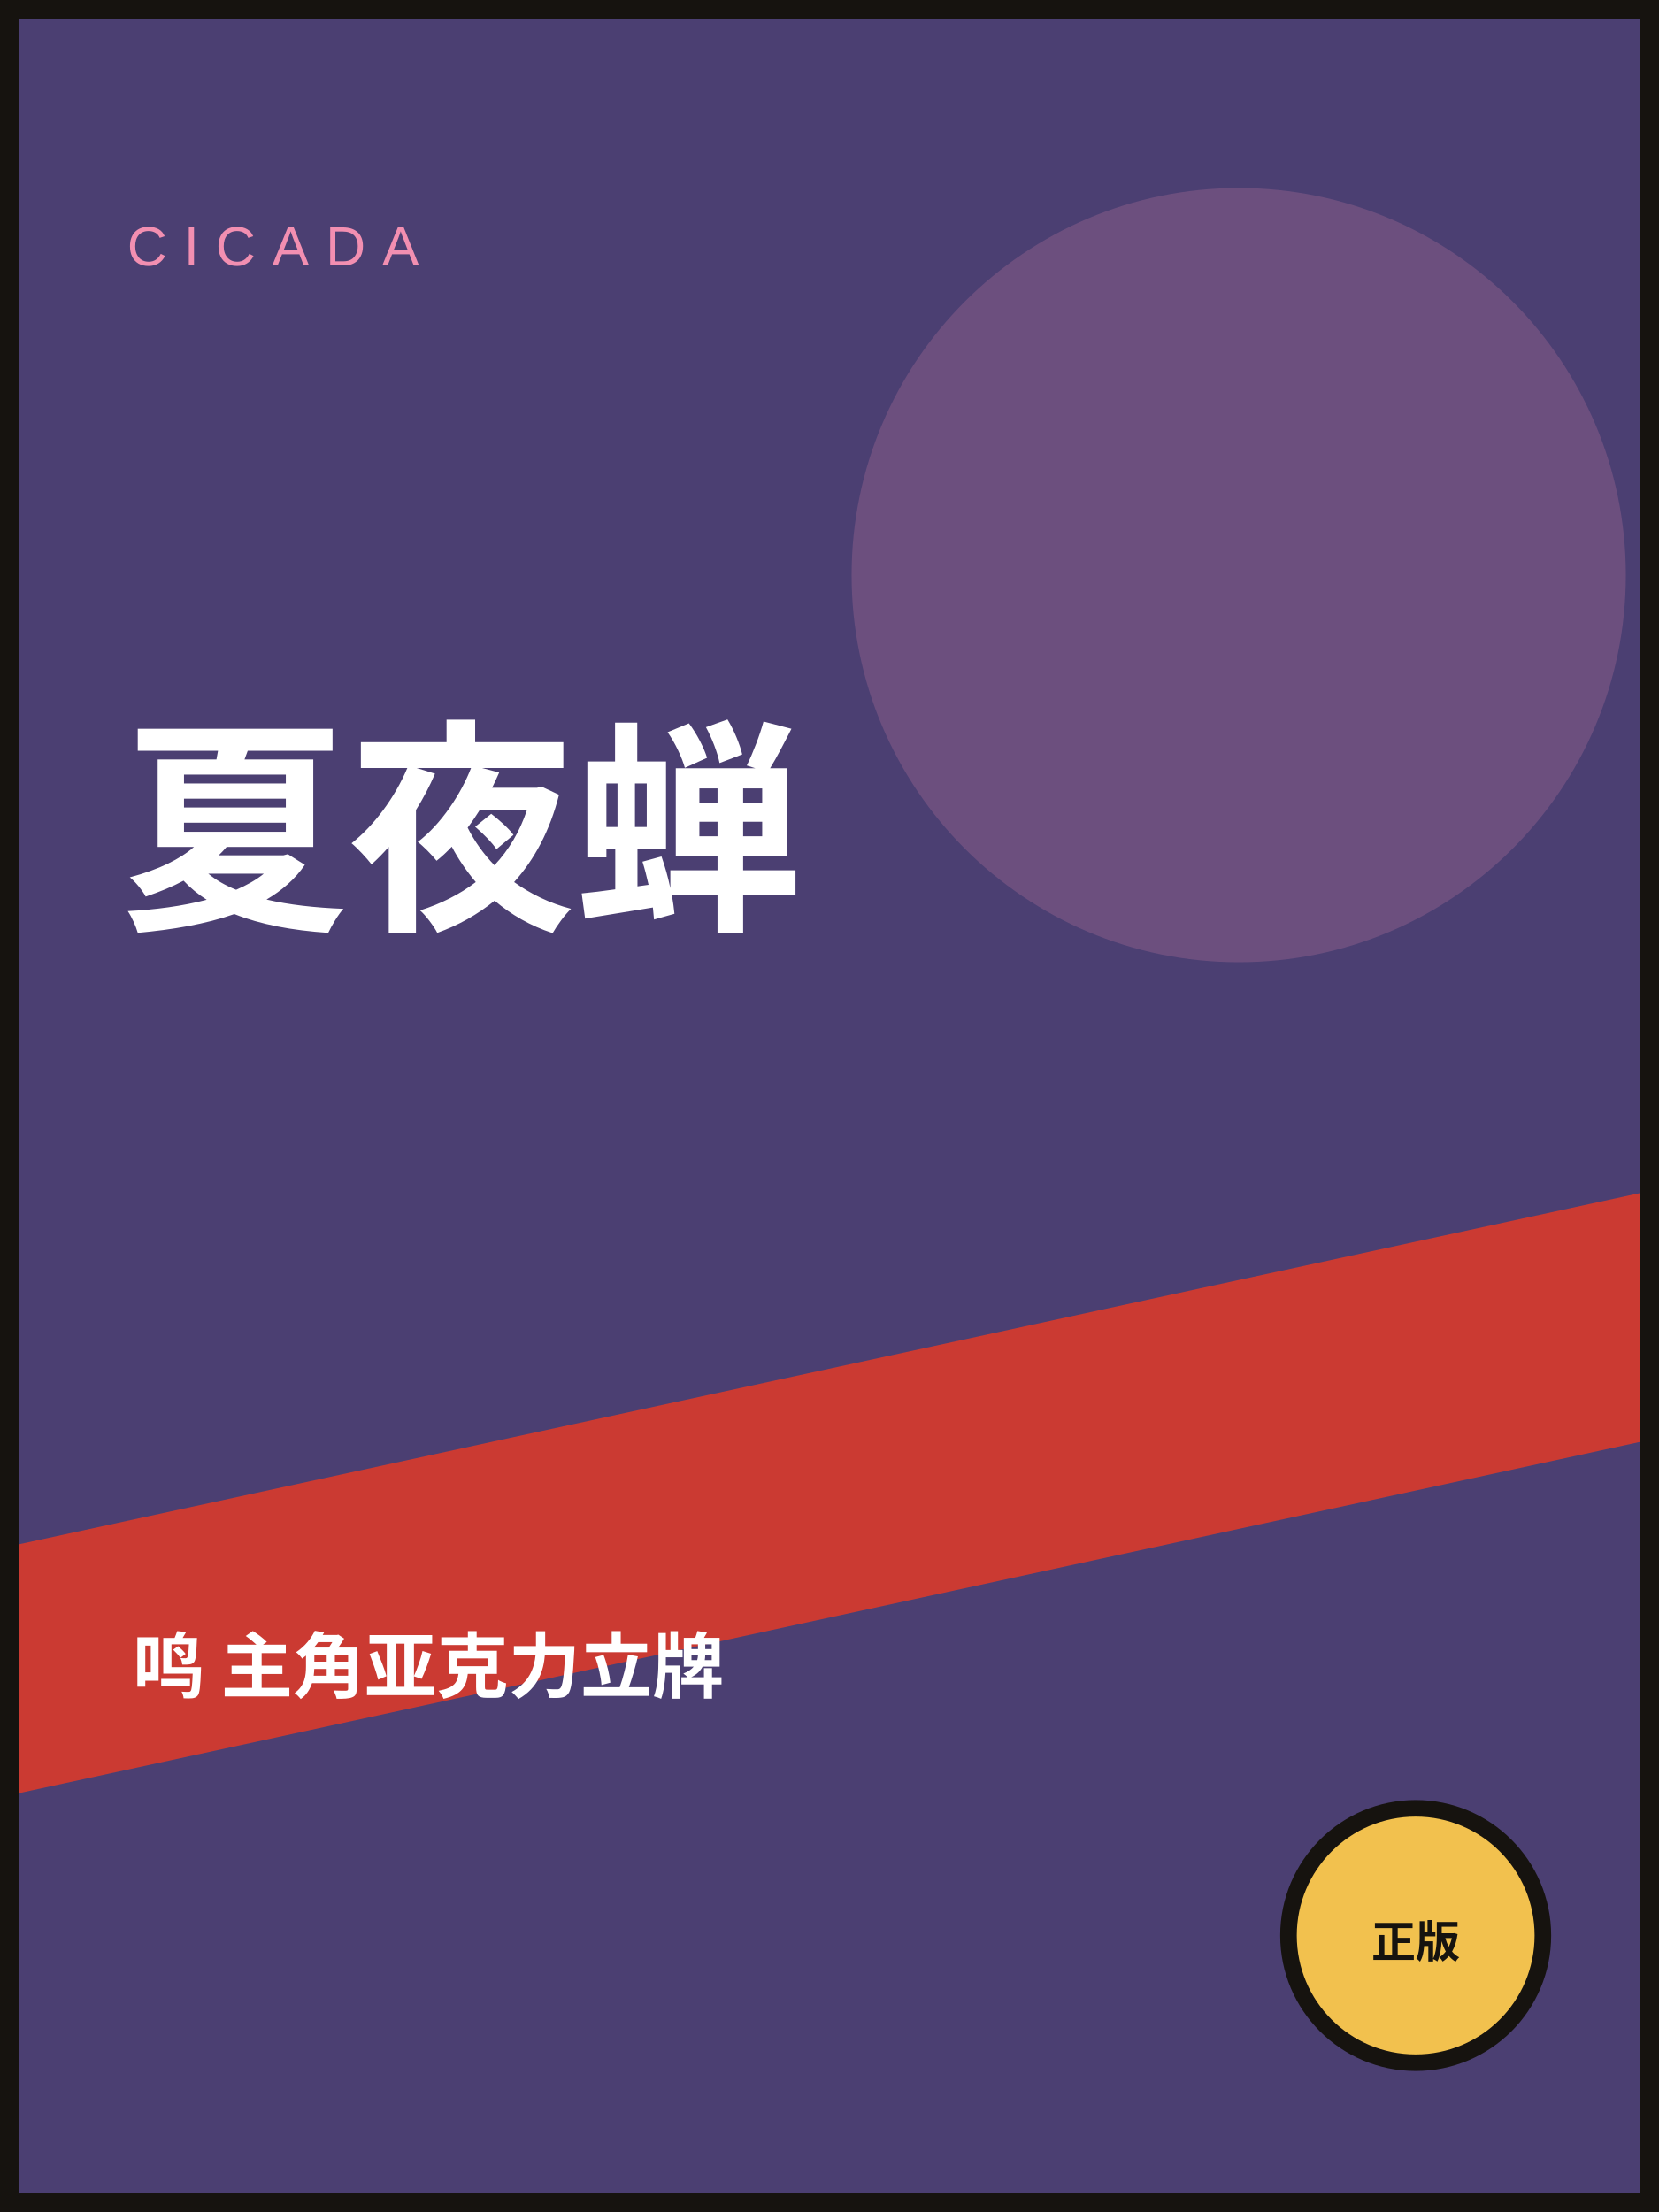
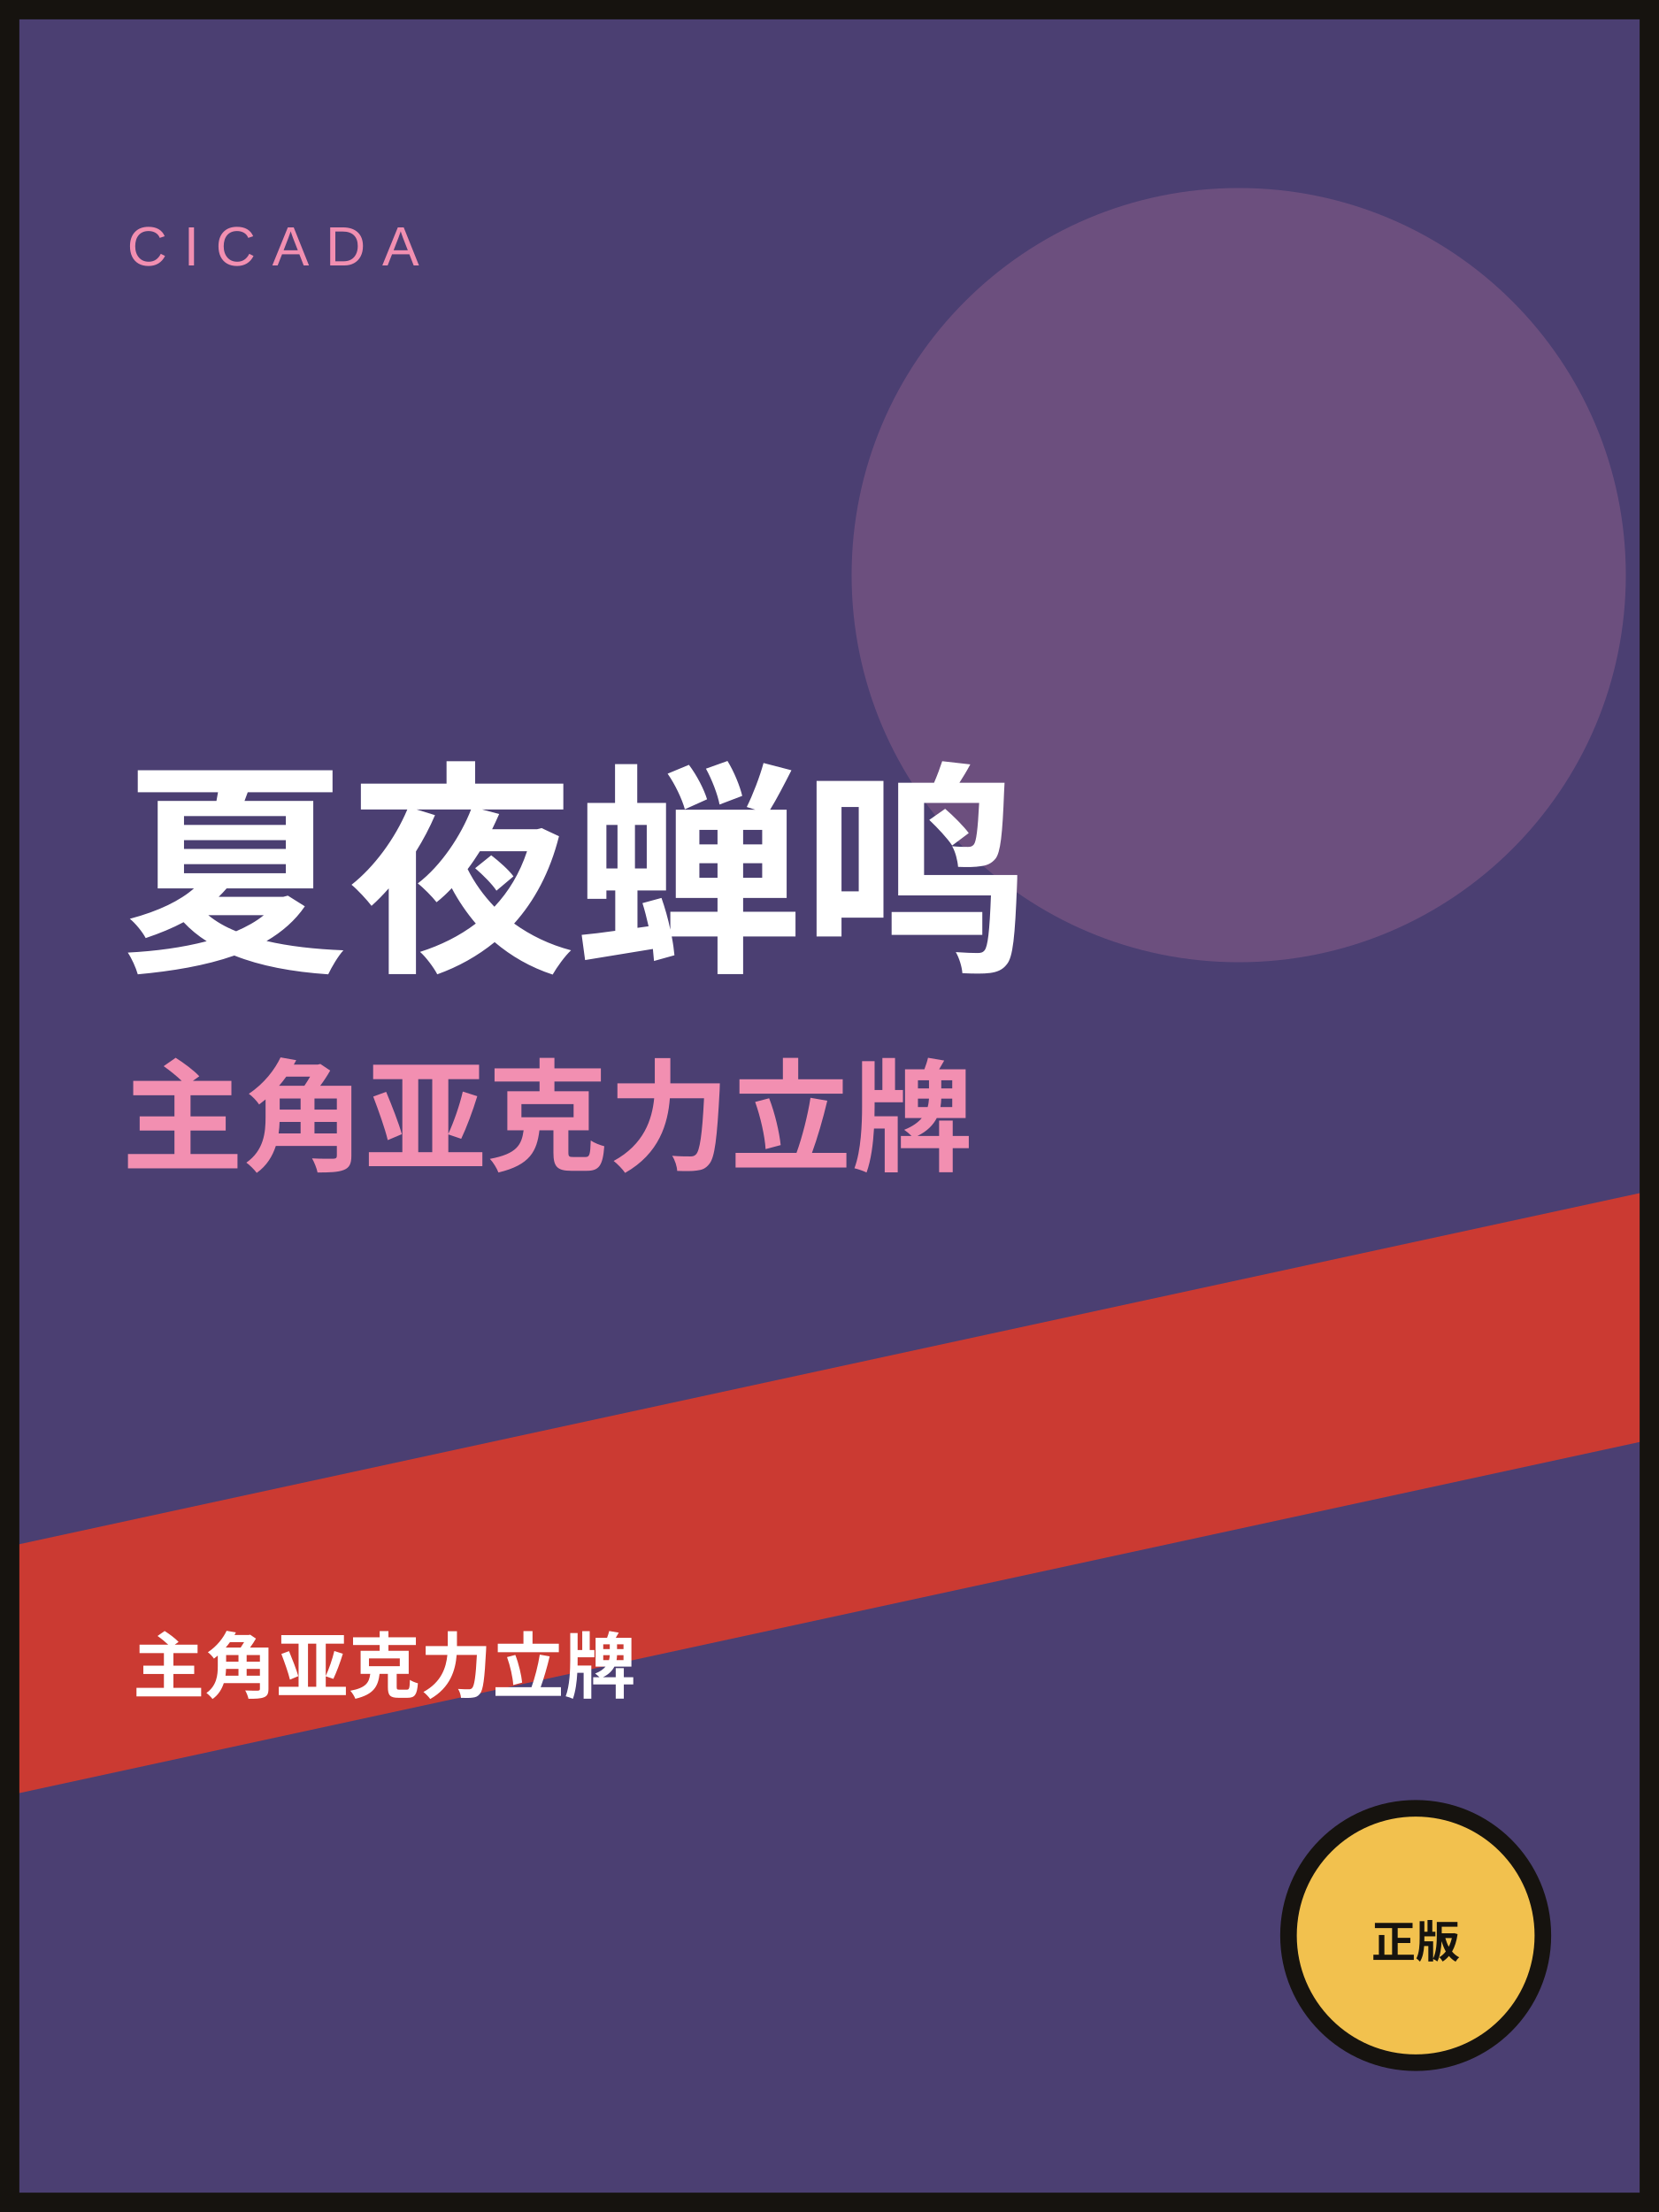
<svg xmlns="http://www.w3.org/2000/svg" width="600" height="800" viewBox="0 0 600 800">
  <rect width="600" height="800" fill="#4B3F72" />
  <circle cx="448" cy="208" r="140" fill="#F28FB1" opacity="0.20" />
  <path d="M0 560 L600 430 L600 520 L0 650 Z" fill="#D93A2B" opacity="0.9" />
  <text x="46" y="96" font-family="Arial" font-size="20" fill="#F28FB1" letter-spacing="6">CICADA</text>
-   <text x="44" y="330" font-family="Microsoft YaHei, sans-serif" font-size="82" font-weight="900" fill="#ffffff">夏夜蝉</text>
-   <text x="44" y="420" font-family="Microsoft YaHei, sans-serif" font-size="82" font-weight="900" fill="#ffffff" />
-   <text x="48" y="612" font-family="Microsoft YaHei, sans-serif" font-size="26" font-weight="700" fill="#ffffff">鸣 主角亚克力立牌</text>
+   <text x="44" y="345" font-family="Microsoft YaHei, sans-serif" font-size="82" font-weight="900" fill="#ffffff">夏夜蝉鸣</text>
+   <text x="44" y="420" font-family="Microsoft YaHei, sans-serif" font-size="44" font-weight="700" fill="#F28FB1">主角亚克力立牌</text>
+   <text x="48" y="612" font-family="Microsoft YaHei, sans-serif" font-size="26" font-weight="700" fill="#ffffff">主角亚克力立牌</text>
  <rect width="600" height="800" fill="none" stroke="#16130F" stroke-width="14" />
  <circle cx="512" cy="700" r="46" fill="#F2C14E" stroke="#16130F" stroke-width="6" />
  <text x="512" y="708" text-anchor="middle" font-family="Microsoft YaHei, sans-serif" font-size="16" font-weight="900" fill="#16130F">正版</text>
</svg>
